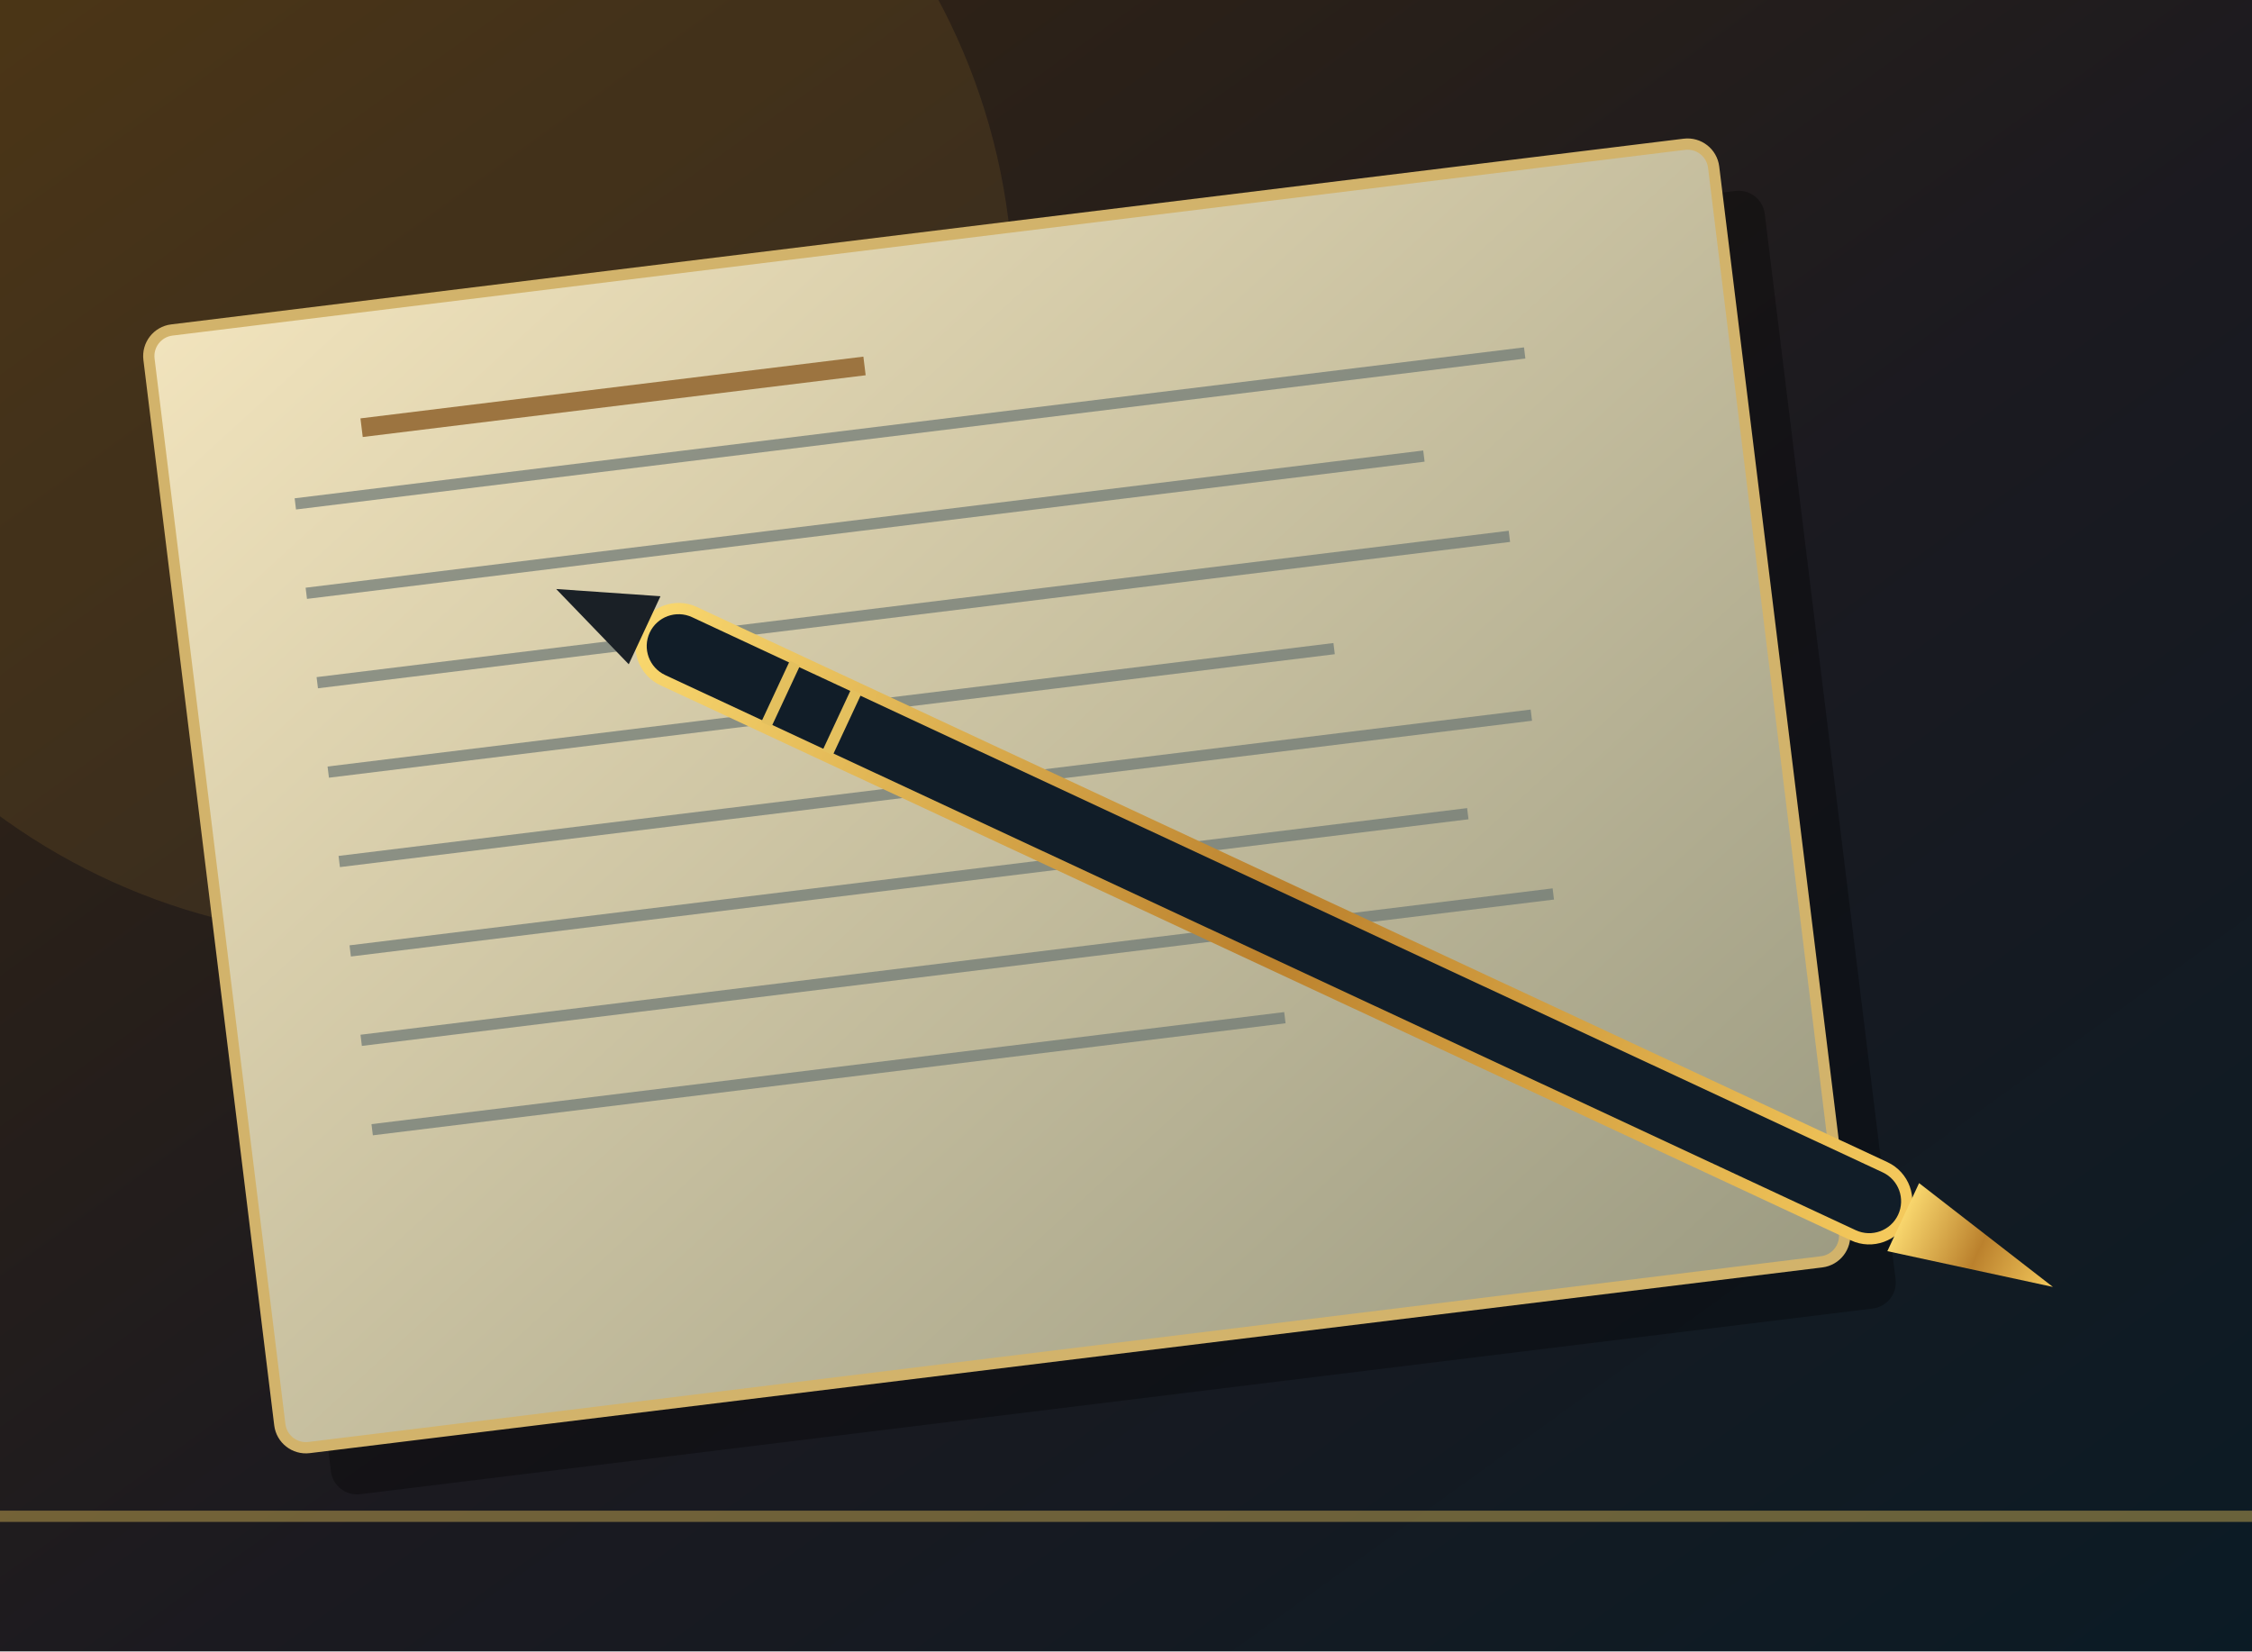
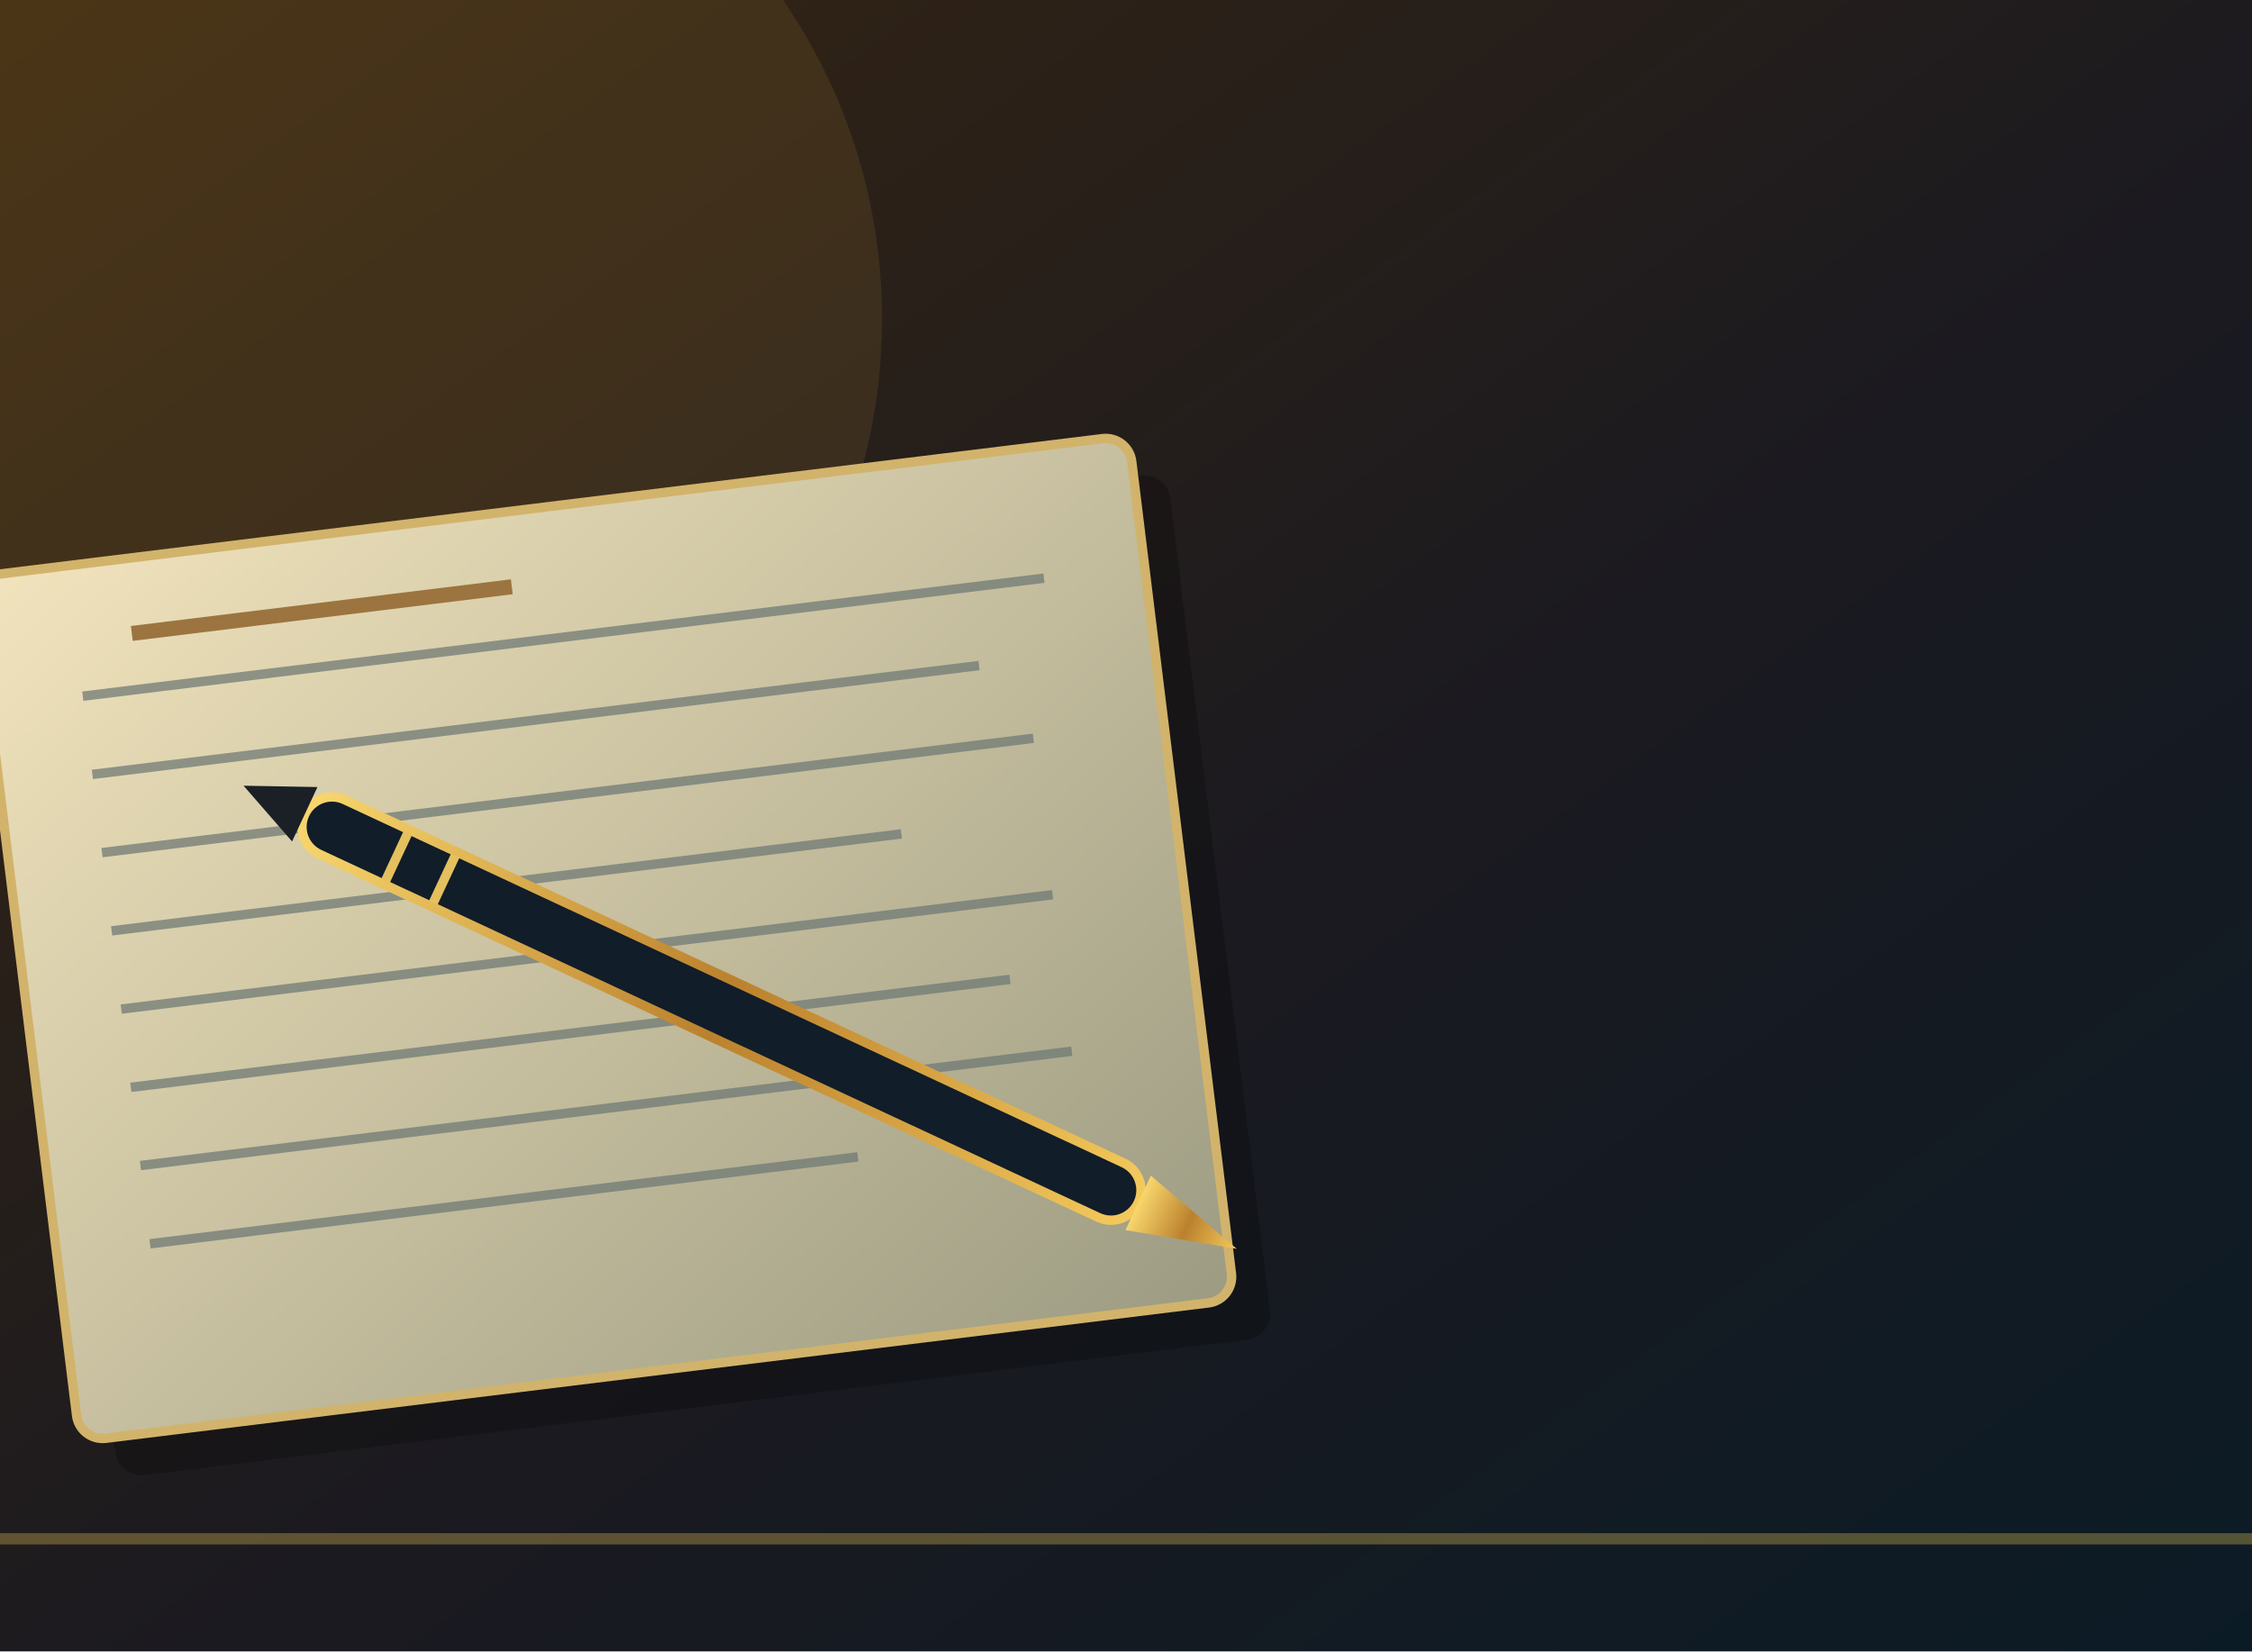
<svg xmlns="http://www.w3.org/2000/svg" viewBox="0 0 600 440">
  <defs>
    <linearGradient id="bg" x2="1" y2="1">
      <stop stop-color="#382611" />
      <stop offset=".55" stop-color="#1b1a20" />
      <stop offset="1" stop-color="#0b1b25" />
    </linearGradient>
    <linearGradient id="paper" x2="1" y2="1">
      <stop stop-color="#f2e4bd" />
      <stop offset="1" stop-color="#9c9b82" />
    </linearGradient>
    <linearGradient id="gold">
      <stop stop-color="#f8d66d" />
      <stop offset=".5" stop-color="#bb812d" />
      <stop offset="1" stop-color="#f4c95c" />
    </linearGradient>
  </defs>
  <rect width="600" height="440" fill="url(#bg)" />
-   <circle cx="100" cy="80" r="170" fill="#d6a23d" opacity=".12" />
-   <g transform="rotate(-7 300 230)">
-     <rect x="70" y="72" width="420" height="300" rx="7" fill="#000" opacity=".3" />
-     <rect x="58" y="58" width="420" height="300" rx="7" fill="url(#paper)" stroke="#d2b36b" stroke-width="3" />
-     <g stroke="#6c7774" stroke-opacity=".7" stroke-width="3">
-       <path d="M92 108h330M92 132h300M92 156h320M92 180h270M92 204h320M92 228h300M92 252h320M92 276h245" />
+   <circle cx="85" cy="85" r="150" fill="#d6a23d" opacity=".12" />
+   <g transform="rotate(-7 170 258)">
+     <rect x="16" y="144" width="310" height="232" rx="7" fill="#000" opacity=".24" />
+     <rect x="7" y="133" width="310" height="232" rx="7" fill="url(#paper)" stroke="#d2b36b" stroke-width="2.5" />
+     <g stroke="#6c7774" stroke-opacity=".72" stroke-width="2.5">
+       <path d="M32 168h258M32 189h238M32 210h250M32 231h212M32 252h250M32 273h236M32 294h250M32 315h190" />
    </g>
-     <path d="M112 90h135" stroke="#9c7440" stroke-width="5" />
+     <path d="M47 153h102" stroke="#9c7440" stroke-width="4" />
  </g>
-   <g transform="rotate(25 355 260)">
-     <rect x="150" y="244" width="370" height="20" rx="10" fill="#111d28" stroke="url(#gold)" stroke-width="3" />
-     <path d="M520 244l44 10-44 10z" fill="url(#gold)" />
-     <path d="M150 244l-26 10 26 10z" fill="#1a2026" />
-     <path d="M190 245v18m18-18v18" stroke="#e4c05e" stroke-width="3" />
+   <g transform="rotate(25 196 276)">
+     <rect x="67" y="263" width="245" height="16" rx="8" fill="#111d28" stroke="url(#gold)" stroke-width="2.5" />
+     <path d="M312 263l29 8-29 8z" fill="url(#gold)" />
+     <path d="M67 263l-18 8 18 8z" fill="#1a2026" />
+     <path d="M94 264v14m14-14v14" stroke="#e4c05e" stroke-width="2.5" />
  </g>
-   <path d="M0 404h600" stroke="#d9b957" stroke-opacity=".45" stroke-width="3" />
+   <path d="M0 410h600" stroke="#d9b957" stroke-opacity=".35" stroke-width="3" />
</svg>
